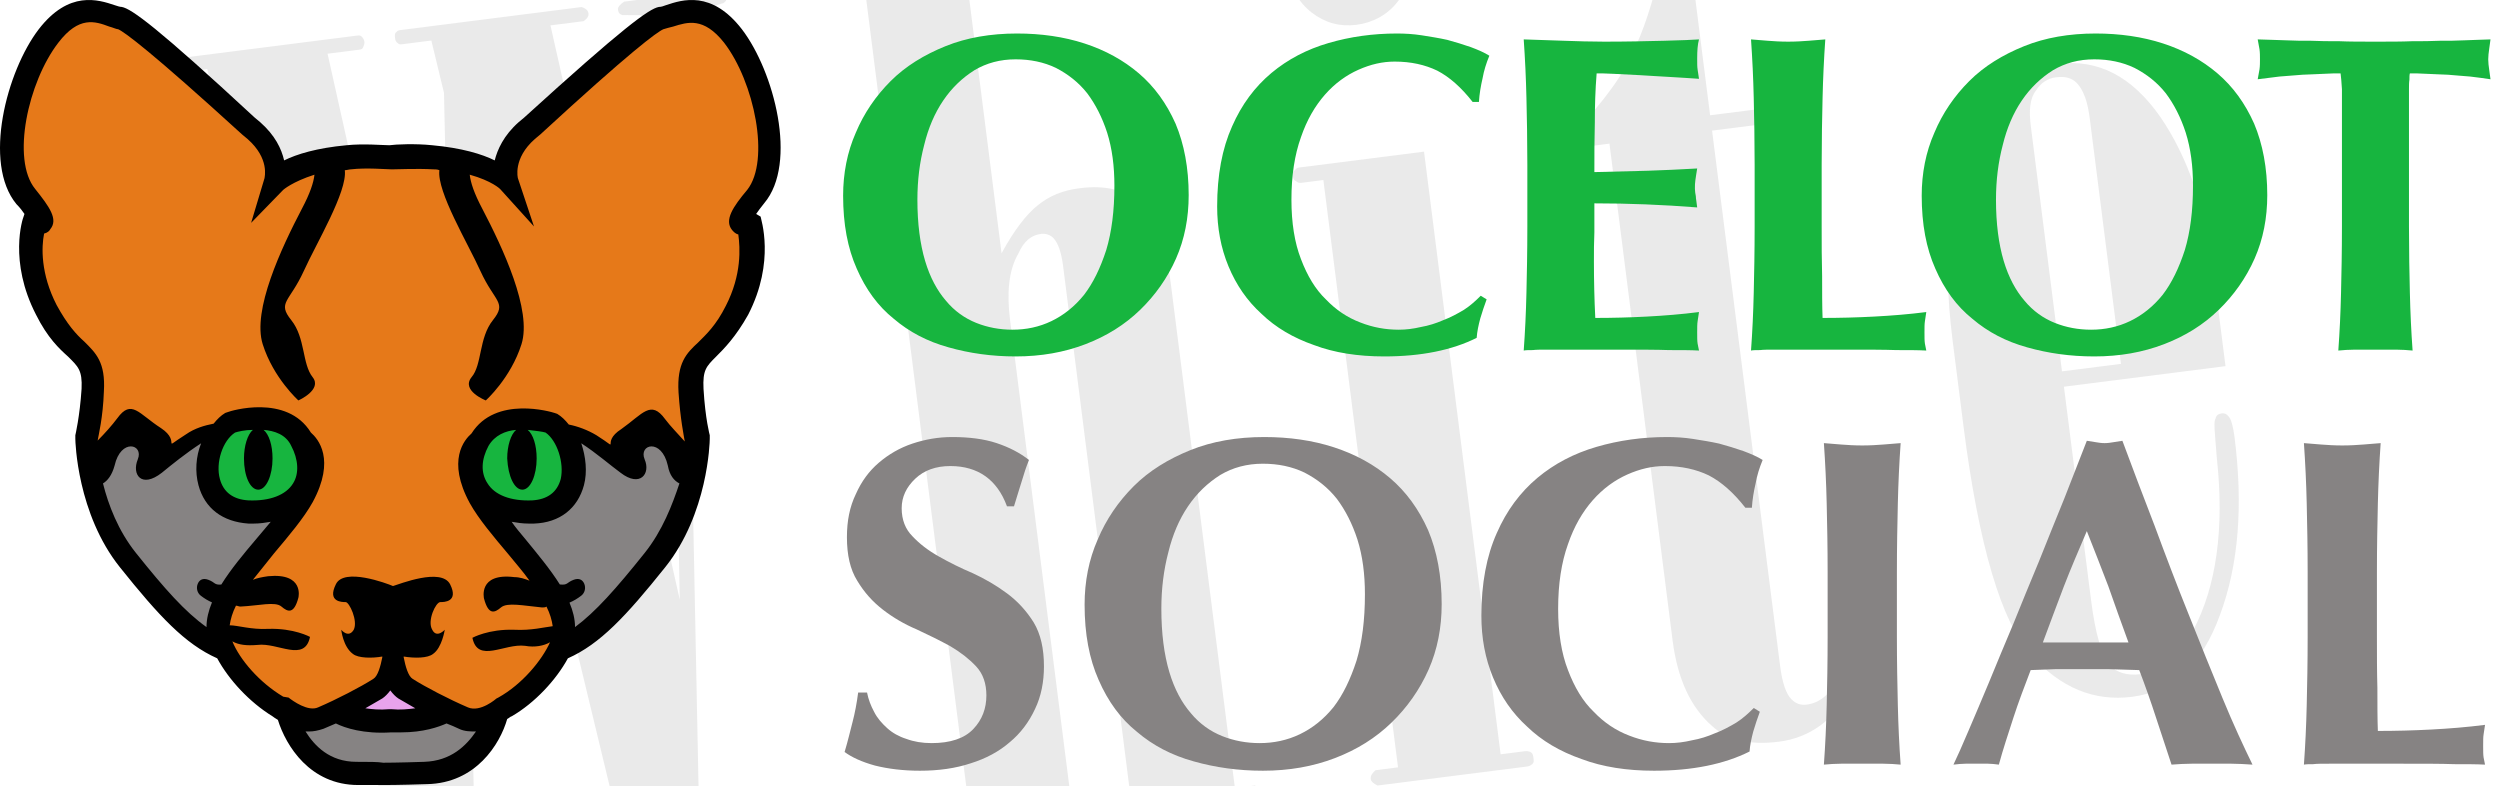
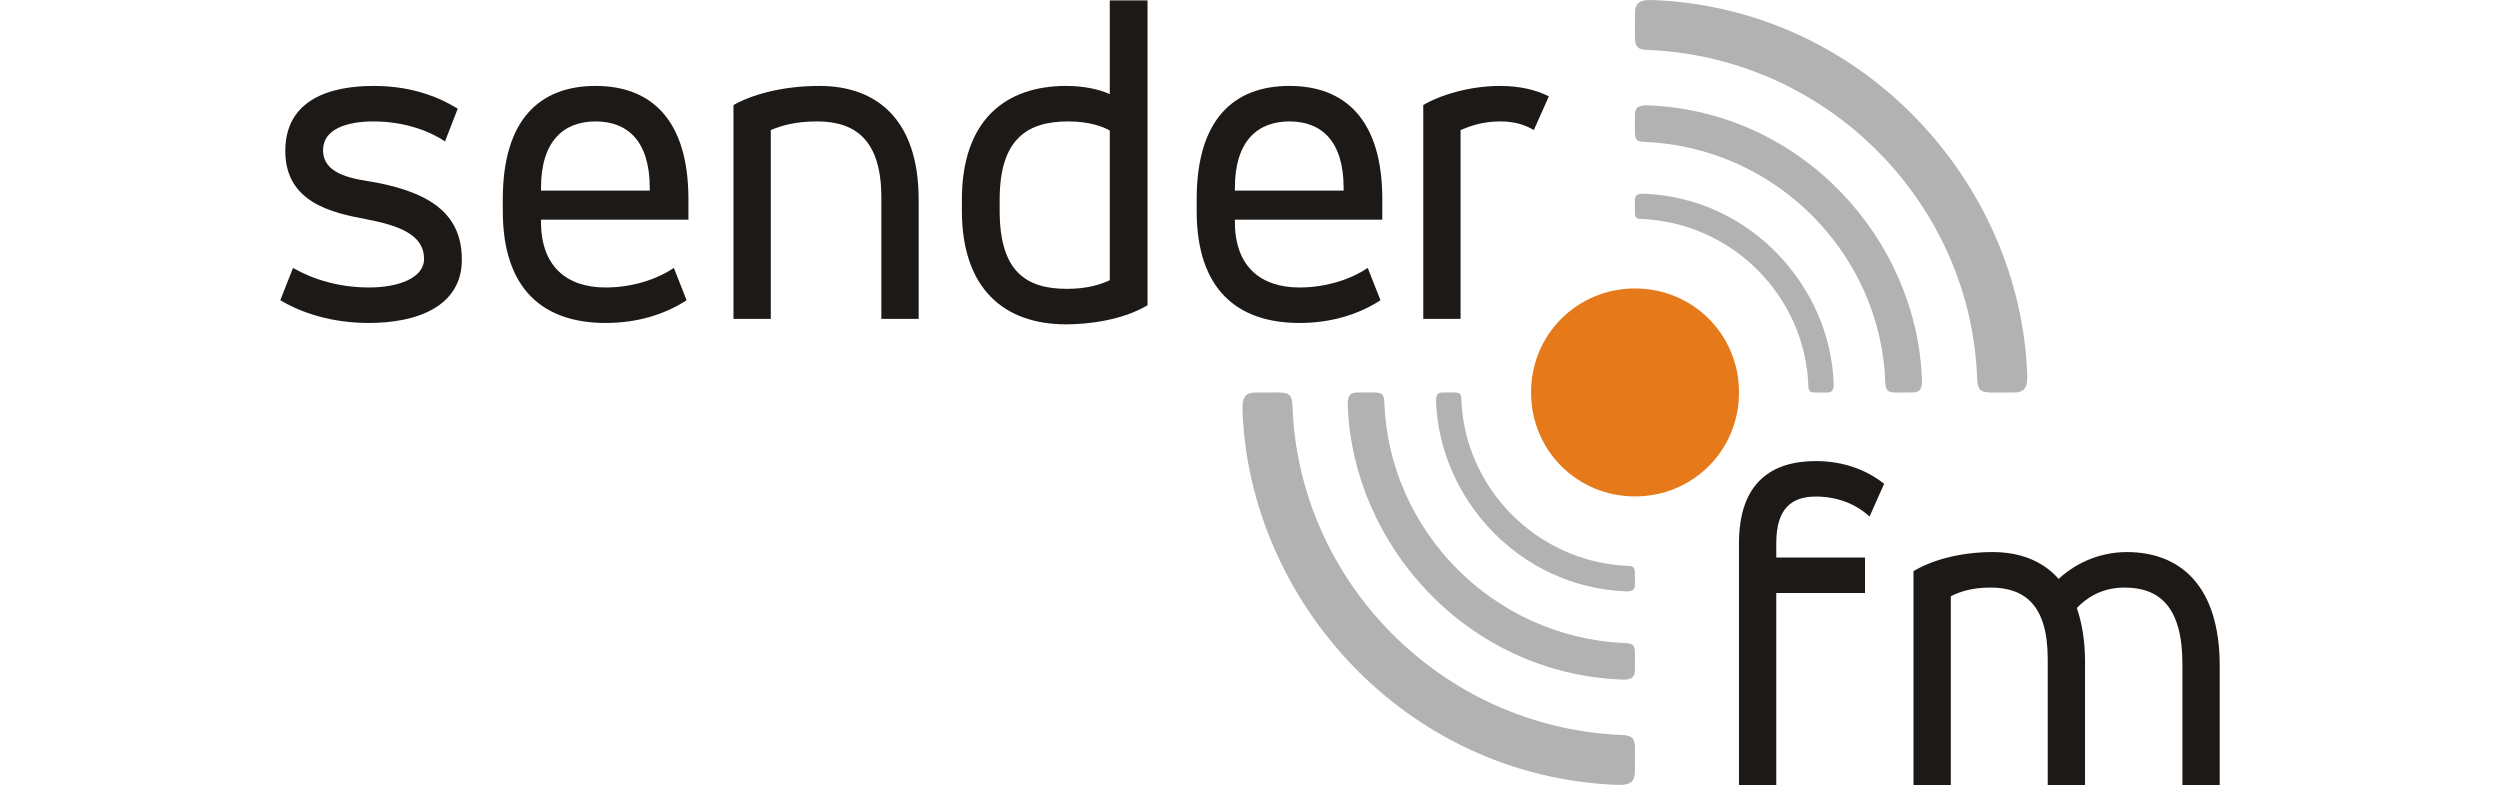
<svg xmlns="http://www.w3.org/2000/svg" width="828" height="260" viewBox="0 0 828 260" version="1.1" xml:space="preserve" style="fill-rule:evenodd;clip-rule:evenodd;stroke-linejoin:round;stroke-miterlimit:2;">
-   <g transform="matrix(20.1687,-2.56346,1.16905,9.19781,-4871.51,-1187.23)">
-     <g transform="matrix(19.367,0,0,42.4673,232.904,227.313)">
-       <path d="M0.033,-0.722L0.01,-0.722C0.006,-0.724 0.004,-0.726 0.004,-0.728C0.004,-0.73 0.006,-0.732 0.01,-0.734L0.161,-0.734C0.163,-0.734 0.164,-0.734 0.165,-0.733C0.166,-0.732 0.167,-0.73 0.167,-0.728C0.167,-0.726 0.166,-0.725 0.165,-0.723C0.164,-0.722 0.163,-0.722 0.161,-0.722L0.135,-0.722L0.181,-0.229L0.228,-0.677L0.223,-0.722L0.199,-0.722C0.197,-0.722 0.196,-0.722 0.195,-0.723C0.193,-0.725 0.193,-0.726 0.193,-0.728C0.193,-0.73 0.193,-0.732 0.195,-0.733C0.196,-0.734 0.197,-0.734 0.199,-0.734L0.352,-0.734C0.356,-0.732 0.357,-0.73 0.357,-0.728C0.357,-0.726 0.356,-0.724 0.352,-0.722L0.324,-0.722L0.371,-0.229L0.418,-0.667C0.419,-0.671 0.419,-0.676 0.419,-0.68C0.419,-0.691 0.417,-0.7 0.414,-0.707C0.411,-0.714 0.406,-0.718 0.4,-0.721L0.385,-0.723C0.383,-0.724 0.382,-0.725 0.382,-0.728C0.382,-0.73 0.384,-0.732 0.388,-0.734L0.469,-0.734C0.472,-0.732 0.474,-0.73 0.474,-0.728C0.474,-0.726 0.474,-0.725 0.473,-0.724C0.472,-0.723 0.471,-0.722 0.469,-0.722C0.46,-0.721 0.453,-0.716 0.446,-0.707C0.437,-0.695 0.432,-0.68 0.43,-0.662L0.365,-0.054C0.361,-0.025 0.359,-0.009 0.356,-0.004C0.354,-0.001 0.351,-0 0.347,-0L0.312,-0C0.307,-0 0.303,-0.002 0.301,-0.006L0.295,-0.06L0.233,-0.62L0.175,-0.054C0.172,-0.023 0.169,-0.007 0.168,-0.005C0.166,-0.002 0.162,-0 0.156,-0L0.121,-0C0.117,-0 0.114,-0.001 0.112,-0.004C0.111,-0.006 0.109,-0.021 0.106,-0.048L0.033,-0.722Z" style="fill:rgb(204,204,204);fill-opacity:0.4;fill-rule:nonzero;" />
+   <g transform="matrix(0.543846,0,0,0.543846,245.68,-31.2504)">
+     <g transform="matrix(0,-4.16667,-4.16667,0,543.98,233.136)">
+       <path d="M-15.197,-15.196C-23.712,-15.196 -30.393,-8.425 -30.393,-0.001C-30.393,8.421 -23.712,15.197 -15.197,15.197C-6.684,15.197 -0,8.421 -0,-0.001C-0,-8.425 -6.684,-15.196 -15.197,-15.196" style="fill:rgb(230,121,25);fill-rule:nonzero;" />
    </g>
-     <g transform="matrix(19.367,0,0,42.4673,243.638,227.313)">
-       <path d="M0.122,-0.734L0.122,-0.484C0.135,-0.502 0.147,-0.514 0.157,-0.52C0.168,-0.527 0.18,-0.53 0.194,-0.53C0.216,-0.53 0.231,-0.524 0.24,-0.513C0.253,-0.497 0.26,-0.473 0.26,-0.441L0.26,-0.013L0.277,-0.013C0.281,-0.01 0.282,-0.008 0.282,-0.006C0.282,-0.004 0.281,-0.002 0.277,-0L0.161,-0C0.158,-0.002 0.157,-0.004 0.157,-0.006C0.157,-0.009 0.158,-0.011 0.161,-0.013L0.172,-0.013L0.172,-0.467C0.172,-0.479 0.17,-0.487 0.167,-0.491C0.165,-0.494 0.161,-0.496 0.157,-0.496C0.149,-0.496 0.142,-0.492 0.136,-0.482C0.126,-0.469 0.122,-0.45 0.122,-0.427L0.122,-0.013L0.135,-0.013C0.138,-0.01 0.14,-0.008 0.14,-0.006C0.14,-0.004 0.138,-0.002 0.135,-0L0.014,-0L0.012,-0.001L0.01,-0.006C0.01,-0.009 0.012,-0.011 0.014,-0.013L0.036,-0.013L0.036,-0.722L0.014,-0.722C0.011,-0.724 0.009,-0.726 0.009,-0.728C0.009,-0.73 0.011,-0.732 0.014,-0.734L0.122,-0.734Z" style="fill:rgb(204,204,204);fill-opacity:0.4;fill-rule:nonzero;" />
+     <g transform="matrix(4.16667,0,0,4.16667,538.29,296.654)">
+       <path d="M0,29.024C1.13,29.066 1.343,28.683 1.35,27.977L1.341,26.337C1.342,25.491 1.101,25.337 0.322,25.304C-13.075,24.727 -23.563,13.849 -24.019,0.979C-24.037,0.199 -24.189,-0.04 -25.038,-0.04L-26.669,-0.04C-27.383,-0.042 -27.764,0.172 -27.712,1.294C-27.212,15.33 -15.709,28.378 0,29.024" style="fill:rgb(179,178,178);fill-rule:nonzero;" />
    </g>
-     <g transform="matrix(19.367,0,0,42.4673,250.732,227.313)">
-       <path d="M0.025,-0.689C0.025,-0.703 0.03,-0.715 0.04,-0.725C0.05,-0.735 0.062,-0.74 0.076,-0.74C0.09,-0.74 0.103,-0.735 0.113,-0.725C0.123,-0.715 0.128,-0.703 0.128,-0.689C0.128,-0.675 0.123,-0.662 0.113,-0.652C0.103,-0.642 0.09,-0.637 0.076,-0.637C0.062,-0.637 0.05,-0.642 0.04,-0.652C0.03,-0.662 0.025,-0.675 0.025,-0.689ZM0.032,-0.511L0.013,-0.511C0.011,-0.511 0.01,-0.512 0.009,-0.513C0.007,-0.514 0.007,-0.516 0.007,-0.518C0.007,-0.52 0.007,-0.521 0.009,-0.522C0.01,-0.523 0.011,-0.524 0.013,-0.524L0.119,-0.524L0.119,-0.013L0.14,-0.013C0.142,-0.013 0.144,-0.012 0.145,-0.011C0.146,-0.01 0.146,-0.008 0.146,-0.006C0.146,-0.004 0.146,-0.003 0.145,-0.002C0.144,-0.001 0.142,-0 0.14,-0L0.013,-0C0.01,-0.002 0.008,-0.004 0.008,-0.006C0.008,-0.009 0.01,-0.011 0.013,-0.013L0.032,-0.013L0.032,-0.511Z" style="fill:rgb(204,204,204);fill-opacity:0.4;fill-rule:nonzero;" />
+     <g transform="matrix(4.16667,0,0,4.16667,535.837,296.777)">
+       <path d="M0,41.892C1.627,41.962 1.93,41.422 1.931,40.408L1.937,38.031C1.938,36.804 1.574,36.597 0.459,36.552C-18.895,35.716 -34.03,20.002 -34.684,1.412C-34.738,0.286 -34.936,-0.07 -36.193,-0.07L-38.546,-0.068C-39.563,-0.07 -40.105,0.232 -40.03,1.863C-39.301,22.141 -22.683,40.989 0,41.892" style="fill:rgb(179,178,178);fill-rule:nonzero;" />
    </g>
-     <g transform="matrix(19.367,0,0,42.4673,255.217,227.313)">
-       <path d="M0.043,-0.511L0.021,-0.511C0.018,-0.511 0.015,-0.512 0.014,-0.513C0.012,-0.514 0.011,-0.516 0.011,-0.518C0.011,-0.52 0.013,-0.523 0.016,-0.525C0.043,-0.547 0.063,-0.568 0.075,-0.589C0.088,-0.61 0.098,-0.634 0.108,-0.662C0.115,-0.682 0.118,-0.696 0.119,-0.704L0.12,-0.727C0.121,-0.728 0.122,-0.729 0.124,-0.729C0.126,-0.729 0.128,-0.729 0.129,-0.728C0.13,-0.727 0.13,-0.725 0.13,-0.724L0.13,-0.524L0.203,-0.524C0.206,-0.524 0.208,-0.523 0.209,-0.522C0.211,-0.521 0.211,-0.519 0.211,-0.518C0.211,-0.516 0.211,-0.514 0.209,-0.513C0.208,-0.512 0.206,-0.511 0.203,-0.511L0.13,-0.511L0.13,-0.057C0.13,-0.043 0.132,-0.033 0.136,-0.028C0.139,-0.024 0.143,-0.022 0.148,-0.022C0.159,-0.022 0.169,-0.028 0.177,-0.041C0.19,-0.06 0.196,-0.089 0.196,-0.128L0.196,-0.199C0.196,-0.204 0.197,-0.207 0.199,-0.21C0.201,-0.212 0.202,-0.212 0.204,-0.212C0.206,-0.212 0.208,-0.212 0.209,-0.21C0.211,-0.207 0.212,-0.204 0.212,-0.199L0.212,-0.145C0.212,-0.09 0.203,-0.051 0.186,-0.028C0.168,-0.006 0.147,0.006 0.121,0.006C0.096,0.006 0.078,-0.001 0.067,-0.014C0.051,-0.032 0.043,-0.057 0.043,-0.09L0.043,-0.511Z" style="fill:rgb(204,204,204);fill-opacity:0.4;fill-rule:nonzero;" />
+     <g transform="matrix(4.16667,0,0,4.16667,549.435,296.341)">
+       <path d="M0,-29.019C-1.113,-29.062 -1.335,-28.69 -1.333,-27.976L-1.334,-26.344C-1.335,-25.495 -1.103,-25.35 -0.314,-25.325C13.083,-24.728 23.569,-13.853 24.019,-0.992C24.042,-0.205 24.196,0.037 25.045,0.035L26.686,0.043C27.39,0.036 27.773,-0.176 27.722,-1.297C27.222,-15.33 15.708,-28.39 0,-29.019" style="fill:rgb(179,178,178);fill-rule:nonzero;" />
    </g>
-     <g transform="matrix(19.367,0,0,42.4673,260.939,227.313)">
-       <path d="M0.101,-0.26L0.101,-0.079C0.101,-0.05 0.104,-0.032 0.11,-0.022C0.115,-0.016 0.123,-0.012 0.134,-0.012C0.153,-0.012 0.169,-0.022 0.183,-0.043C0.207,-0.077 0.22,-0.125 0.221,-0.184C0.222,-0.204 0.222,-0.215 0.224,-0.217C0.225,-0.22 0.227,-0.221 0.23,-0.221C0.232,-0.221 0.234,-0.22 0.235,-0.218C0.237,-0.216 0.238,-0.209 0.238,-0.2C0.238,-0.142 0.228,-0.093 0.207,-0.053C0.187,-0.014 0.16,0.006 0.125,0.006C0.093,0.006 0.066,-0.009 0.045,-0.04C0.024,-0.07 0.013,-0.136 0.013,-0.238L0.013,-0.31C0.013,-0.387 0.028,-0.446 0.056,-0.487C0.077,-0.515 0.101,-0.53 0.13,-0.53C0.165,-0.53 0.191,-0.511 0.21,-0.475C0.229,-0.438 0.238,-0.393 0.238,-0.34L0.238,-0.26L0.101,-0.26ZM0.151,-0.273L0.151,-0.481C0.151,-0.495 0.149,-0.505 0.144,-0.512C0.14,-0.517 0.135,-0.519 0.127,-0.519C0.12,-0.519 0.114,-0.516 0.109,-0.51C0.103,-0.504 0.101,-0.494 0.101,-0.481L0.101,-0.273L0.151,-0.273Z" style="fill:rgb(204,204,204);fill-opacity:0.4;fill-rule:nonzero;" />
+     <g transform="matrix(4.16667,0,0,4.16667,551.893,296.262)">
+       <path d="M0,-41.917C-1.613,-41.973 -1.925,-41.44 -1.915,-40.415L-1.925,-38.069C-1.916,-36.82 -1.574,-36.608 -0.463,-36.576C18.897,-35.731 34.039,-20.022 34.68,-1.435C34.737,-0.296 34.959,0.054 36.199,0.056L38.555,0.054C39.568,0.054 40.109,-0.249 40.032,-1.868C39.316,-22.153 22.699,-41.01 0,-41.917" style="fill:rgb(179,178,178);fill-rule:nonzero;" />
    </g>
-   </g>
-   <g transform="matrix(2.95533,0,0,2.95533,-18.4944,-17.8011)">
-     <path d="M50.078,80.683C50.078,83.106 55.132,85.274 56.169,85.541C57.205,85.809 56.888,86.99 59.656,86.414C62.423,85.837 65.412,83.181 68.261,79.517C71.11,75.853 69.025,73.224 66.9,70.435C64.775,67.646 60.169,64.412 59.656,58.155C59.252,53.234 63.3,53.047 64.996,52.876C66.693,52.705 69.497,54.85 70.654,54.602C71.76,54.366 76.418,58.834 76.929,57.234C76.642,55.298 77.838,54.264 79.448,54.2C81.057,54.136 81.623,56.773 82.356,58.155C83.259,59.861 83.998,58.66 84.146,57.229C84.538,53.415 83.26,49.493 83.911,46.972C84.277,45.555 85.282,45.386 86.792,43.731C90.77,39.372 90.818,32.915 89.923,29.827C90.954,28.574 92.317,28.571 92.521,21.538C92.726,14.505 87.451,8.531 86.038,7.721C84.624,6.91 80.605,7.633 79.555,8.51C78.506,9.387 66.486,19.391 64.996,21.1C63.507,22.81 62.752,23.616 63.556,27.206C60.728,24.559 56.073,22.692 50.078,23.64C44.083,22.692 39.427,24.559 36.6,27.206C37.403,23.616 36.649,22.81 35.159,21.1C33.669,19.391 21.65,9.387 20.6,8.51C19.551,7.633 15.532,6.91 14.118,7.721C12.704,8.531 7.43,14.505 7.634,21.538C7.838,28.571 9.201,28.574 10.233,29.827C9.337,32.915 9.385,39.372 13.363,43.731C14.874,45.386 15.878,45.555 16.245,46.972C16.896,49.493 15.617,53.415 16.01,57.229C16.157,58.66 16.896,59.861 17.8,58.155C18.532,56.773 19.099,54.136 20.708,54.2C22.317,54.264 23.514,55.298 23.227,57.234C23.737,58.834 28.396,54.366 29.502,54.602C30.659,54.85 33.462,52.705 35.159,52.876C36.856,53.047 40.904,53.234 40.5,58.155C39.987,64.412 35.381,67.646 33.256,70.435C31.13,73.224 29.046,75.853 31.894,79.517C34.743,83.181 37.732,85.837 40.5,86.414C43.268,86.99 42.951,85.809 43.987,85.541C45.023,85.274 50.078,83.106 50.078,80.683C50.078,78.259 50.078,78.259 50.078,80.683Z" style="fill:rgb(230,121,25);" />
-     <path d="M50,86.57C52.004,86.57 56.013,85.541 56.013,85.541C57.049,85.809 56.732,86.99 59.5,86.414C59.5,86.414 60.917,86.187 61.043,87.1C61.17,88.013 60.255,90.034 57.757,91.5C55.258,92.966 52.642,92.872 50,92.901C47.358,92.872 44.742,92.966 42.243,91.5C39.745,90.034 38.83,88.013 38.957,87.1C39.083,86.187 40.5,86.414 40.5,86.414C43.268,86.99 42.951,85.809 43.987,85.541C43.987,85.541 47.996,86.57 50,86.57Z" style="fill:rgb(134,131,131);" />
-     <path d="M43.987,85.541C45.023,85.274 50.078,83.106 50.078,80.683C50.078,78.259 50.078,78.259 50.078,80.683C50.078,83.106 55.132,85.274 56.169,85.541" style="fill:rgb(214,183,14);" />
-     <g transform="matrix(-1,0,0,1,100.127,0)">
-       <path d="M68.261,79.517C71.11,75.853 69.025,73.224 66.9,70.435C64.775,67.646 60.169,64.412 59.656,58.155C59.252,53.234 63.3,53.047 64.996,52.876C66.693,52.705 69.497,54.85 70.654,54.602C71.76,54.366 76.418,58.834 76.929,57.234C76.642,55.298 77.838,54.264 79.448,54.2C81.057,54.136 81.653,56.677 82.356,58.155C84.324,62.293 81.847,65.747 79.773,68.892C77.424,72.452 68.261,79.517 68.261,79.517Z" style="fill:rgb(134,131,131);" />
+     <g transform="matrix(4.16667,0,0,4.16667,532.891,296.892)">
+       <path d="M0,57.253C2.223,57.35 2.637,56.611 2.639,55.226L2.647,51.977C2.648,50.3 2.15,50.018 0.627,49.956C-25.823,48.814 -46.511,27.337 -47.401,1.928C-47.477,0.391 -47.747,-0.097 -49.466,-0.097L-52.681,-0.094C-54.072,-0.097 -54.812,0.315 -54.709,2.545C-53.713,30.26 -31.001,56.018 0,57.253" style="fill:rgb(179,178,178);fill-rule:nonzero;" />
    </g>
-     <path d="M68.261,79.517C71.11,75.853 69.025,73.224 66.9,70.435C64.775,67.646 60.169,64.412 59.656,58.155C59.252,53.234 63.3,53.047 64.996,52.876C66.693,52.705 69.497,54.85 70.654,54.602C71.76,54.366 76.418,58.834 76.929,57.234C76.642,55.298 77.838,54.264 79.448,54.2C81.057,54.136 81.653,56.677 82.356,58.155C84.324,62.293 81.847,65.747 79.773,68.892C77.424,72.452 68.261,79.517 68.261,79.517Z" style="fill:rgb(134,131,131);" />
-     <path d="M43.987,85.541C45.023,85.274 50.078,83.106 50.078,80.683C50.078,78.259 50.078,78.259 50.078,80.683C50.078,83.106 55.132,85.274 56.169,85.541C56.169,85.541 52.03,86.57 50,86.57C47.996,86.57 43.987,85.541 43.987,85.541Z" style="fill:rgb(232,163,236);" />
-     <g>
-       <g transform="matrix(-1,0,0,1,100.127,0)">
-         <path d="M60.195,60.954C59.927,60.092 59.738,59.163 59.656,58.155C59.252,53.234 63.3,53.047 64.996,52.876C66.693,52.705 69.497,54.85 70.654,54.602C70.654,54.602 69.967,56.613 70.404,58.155C70.842,59.696 70.041,63.351 65.402,63.351C60.762,63.351 60.195,60.954 60.195,60.954Z" style="fill:rgb(23,181,63);" />
-       </g>
-       <path d="M60.195,60.954C59.927,60.092 59.738,59.163 59.656,58.155C59.252,53.234 63.3,53.047 64.996,52.876C66.693,52.705 69.497,54.85 70.654,54.602C70.654,54.602 69.967,56.613 70.404,58.155C70.842,59.696 70.041,63.351 65.402,63.351C60.762,63.351 60.195,60.954 60.195,60.954Z" style="fill:rgb(23,181,63);" />
+     <g transform="matrix(4.16667,0,0,4.16667,554.835,296.184)">
+       <path d="M0,-57.288C-2.204,-57.364 -2.631,-56.636 -2.616,-55.235L-2.63,-52.029C-2.618,-50.323 -2.152,-50.032 -0.632,-49.989C25.827,-48.834 46.521,-27.365 47.396,-1.961C47.475,-0.405 47.778,0.073 49.474,0.076L52.694,0.074C54.078,0.074 54.817,-0.341 54.712,-2.553C53.734,-30.277 31.022,-56.049 0,-57.288" style="fill:rgb(179,178,178);fill-rule:nonzero;" />
    </g>
-   </g>
-   <g transform="matrix(2.95533,0,0,2.95533,-92.3776,-41.0148)">
-     <path d="M114.4,17.155C111,12.755 107.7,13.855 105.9,14.455C105.6,14.555 105.4,14.655 105.1,14.655C104,14.855 101.1,16.955 90,27.055L89.4,27.555C87.7,29.055 87,30.655 86.7,31.855C85.3,31.155 83,30.455 79.7,30.155C77.8,29.955 75.6,30.055 74.9,30.155C74.2,30.155 72,29.955 70.1,30.155C66.8,30.455 64.5,31.155 63.1,31.855C62.8,30.555 62.1,29.055 60.4,27.555L59.8,27.055C48.9,16.955 46,14.855 44.9,14.655C44.7,14.655 44.4,14.555 44.1,14.455C42.3,13.855 39,12.755 35.6,17.155C32,21.855 29.3,32.155 33.1,36.755C33.5,37.155 33.8,37.555 34,37.855L33.9,38.155C33.8,38.355 32.2,43.155 35.3,49.155C36.6,51.755 37.9,52.955 38.9,53.855C40,54.955 40.5,55.355 40.4,57.455C40.2,60.555 39.7,62.655 39.7,62.655L39.7,63.055C39.7,63.355 39.9,71.455 44.7,77.455C49.1,82.955 52,86.055 55.6,87.655C56.9,90.055 59.2,92.555 61.8,94.155C61.9,94.255 62.1,94.355 62.4,94.555C63.3,97.455 66,101.855 71.4,101.855L74.4,101.855C74.4,101.855 76.1,101.855 79.1,101.755C84.6,101.655 87.3,97.255 88.1,94.455C88.3,94.355 88.5,94.155 88.6,94.155C91.2,92.655 93.6,90.055 94.9,87.655C98.5,86.055 101.4,82.955 105.8,77.455C110.6,71.455 110.8,63.455 110.8,63.055L110.8,62.655C110.8,62.655 110.3,60.855 110.1,57.455C110,55.355 110.4,54.955 111.5,53.855C112.4,52.955 113.7,51.655 115.1,49.155C118.2,43.155 116.5,38.355 116.5,38.155L116,37.855C116.2,37.555 116.5,37.155 116.9,36.655C120.7,32.155 118,21.855 114.4,17.155ZM78.8,99.255C75.9,99.355 74.2,99.355 74.2,99.355C73.6,99.255 72.6,99.255 71.2,99.255C68.2,99.255 66.5,97.455 65.5,95.855L65.9,95.855C66.4,95.855 66.9,95.755 67.5,95.555C68,95.355 68.4,95.155 68.9,94.955C69.9,95.455 72,96.155 75.1,95.955L76.2,95.955C78.7,95.955 80.4,95.355 81.3,94.955C81.8,95.155 82.3,95.355 82.7,95.555C83.3,95.855 84,95.855 84.6,95.855C83.5,97.455 81.8,99.155 78.8,99.255ZM75,91.255C75.3,91.655 75.6,91.955 75.9,92.155C76.4,92.455 77.1,92.855 77.8,93.255C77,93.355 76.1,93.455 75.1,93.355L74.9,93.355C73.8,93.455 72.9,93.355 72.2,93.255C72.9,92.855 73.6,92.455 74.1,92.155C74.4,91.955 74.7,91.655 75,91.255ZM115,35.155C113.4,37.055 112.4,38.555 113.3,39.655C113.4,39.755 113.6,40.055 114,40.155C114.2,41.655 114.4,44.655 112.6,48.155C111.5,50.355 110.4,51.355 109.5,52.255C108.2,53.455 107.1,54.555 107.3,57.855C107.5,60.855 107.9,62.755 108,63.355C107.2,62.455 106.4,61.655 105.8,60.855C104.2,58.655 103.3,60.255 100.9,61.955C98.4,63.555 101.1,64.555 98.1,62.655C97.1,62.055 96,61.655 95,61.455C94.6,60.955 94.2,60.555 93.7,60.255L93.4,60.155C93.1,60.055 86.8,58.155 84.1,62.455C83.3,63.155 81.3,65.455 83.9,70.255C84.9,72.055 86.6,74.055 88.2,75.955C89,76.955 89.9,77.955 90.6,78.955C90.1,78.755 89.5,78.555 88.9,78.555C84.8,78.055 85.5,80.955 85.5,80.955C86,82.855 86.7,82.555 87.4,81.955C88.1,81.355 89.9,81.755 92,81.955C92.2,81.955 92.4,81.955 92.5,81.855C92.9,82.655 93.1,83.355 93.2,84.055C92.3,84.155 90.8,84.555 88.9,84.455C86,84.355 84.2,85.355 84.2,85.355C84.8,88.255 87.8,85.955 90.1,86.255C91.2,86.455 92.2,86.255 92.9,85.855C92,87.855 89.8,90.555 87.1,92.055L86.9,92.155C86.9,92.155 85.1,93.755 83.7,93.155C81.6,92.255 78.9,90.855 77.5,89.955C77,89.655 76.7,88.555 76.5,87.555L76.5,87.455C77.7,87.655 79.2,87.655 79.8,87.155C80.8,86.455 81.1,84.455 81.1,84.455C81.1,84.455 80.2,85.455 79.7,84.455C79.1,83.455 80.1,81.355 80.6,81.355C81,81.355 82.7,81.355 81.7,79.355C80.7,77.455 76,79.355 75.3,79.555C74.6,79.255 69.8,77.455 68.9,79.355C67.9,81.355 69.6,81.355 70,81.355C70.4,81.355 71.4,83.455 70.9,84.455C70.3,85.455 69.5,84.455 69.5,84.455C69.5,84.455 69.7,86.355 70.8,87.155C71.4,87.655 73,87.655 74.1,87.455L74.1,87.555C73.9,88.555 73.6,89.655 73.1,89.955C71.7,90.855 69,92.255 66.9,93.155C65.8,93.655 64.1,92.455 63.6,92.055L63,91.955C60.3,90.355 58.1,87.755 57.3,85.755C58,86.155 58.9,86.255 60.1,86.155C62.4,85.855 65.4,88.155 66,85.255C66,85.255 64.2,84.255 61.3,84.355C59.4,84.455 57.9,83.955 57,83.955C57.1,83.255 57.3,82.555 57.7,81.755C57.9,81.755 58,81.855 58.2,81.855C60.3,81.755 62.1,81.255 62.8,81.855C63.5,82.455 64.2,82.755 64.7,80.855C64.7,80.855 65.4,78.055 61.3,78.455C60.6,78.555 60.1,78.655 59.6,78.855C60.4,77.855 61.2,76.855 62,75.855C63.6,73.955 65.3,71.955 66.3,70.155C68.9,65.355 66.9,63.055 66.1,62.355C63.4,57.955 57,59.955 56.8,60.055L56.5,60.155C56,60.455 55.6,60.855 55.2,61.355C54.2,61.555 53.1,61.855 52.1,62.555C49.1,64.455 51.7,63.455 49.3,61.855C46.8,60.255 46,58.555 44.4,60.755C43.8,61.555 43,62.455 42.2,63.255C42.3,62.655 42.8,60.655 42.9,57.755C43.1,54.455 42,53.455 40.7,52.155C39.8,51.355 38.8,50.255 37.6,48.055C35.8,44.555 35.9,41.555 36.2,40.055C36.6,39.955 36.8,39.755 36.9,39.555C37.8,38.455 36.8,37.055 35.2,35.055C32.5,31.755 34.4,23.055 37.8,18.655C40.1,15.655 41.9,16.255 43.5,16.855C43.9,16.955 44.3,17.155 44.5,17.155C45.2,17.455 48.2,19.655 58.4,28.955L59,29.455C61.5,31.655 60.9,33.755 60.9,33.855L59.4,38.855L63,35.155C63,35.155 64,34.255 66.5,33.455C66.4,34.355 66,35.555 65.1,37.255C62.8,41.655 59.5,48.655 60.7,52.455C61.9,56.255 64.7,58.755 64.7,58.755C64.7,58.755 67.4,57.555 66.3,56.155C65.1,54.655 65.5,51.755 63.9,49.755C62.3,47.755 63.7,47.755 65.3,44.255C66.7,41.155 70.2,35.355 69.9,32.955C70.1,32.955 70.4,32.855 70.6,32.855C72.3,32.655 74.6,32.855 75.1,32.855L75.3,32.855C75.8,32.855 78,32.755 79.8,32.855C80,32.855 80.3,32.855 80.5,32.955C80.2,35.355 83.7,41.155 85.1,44.255C86.7,47.755 88.1,47.755 86.5,49.755C84.9,51.755 85.3,54.755 84.1,56.155C82.9,57.655 85.7,58.755 85.7,58.755C85.7,58.755 88.5,56.255 89.7,52.455C90.9,48.655 87.6,41.655 85.3,37.255C84.4,35.555 84,34.355 83.9,33.455C86.4,34.155 87.3,35.055 87.3,35.055L91.1,39.255L89.3,33.855C89.3,33.855 88.7,31.655 91.2,29.455L91.8,28.955C101.9,19.655 104.9,17.455 105.6,17.155C105.9,17.055 106.3,16.955 106.7,16.855C108.3,16.355 110.1,15.755 112.4,18.655C115.8,23.055 117.6,31.855 115,35.155ZM56.06,79.387C55.244,79.454 55.398,79.149 54.605,78.853C54.046,78.644 53.628,78.813 53.425,79.29C53.232,79.741 53.334,80.31 53.76,80.637C54.172,80.954 54.58,81.199 55.014,81.387C54.626,82.321 54.4,83.246 54.4,84.155C52,82.455 49.7,79.855 46.5,75.855C44.5,73.355 43.4,70.455 42.8,68.055C43.3,67.755 43.8,67.155 44.1,66.055C44.8,62.955 47.4,63.655 46.7,65.355C46,67.055 47.1,68.655 49.4,66.855C50.5,65.955 52.1,64.655 53.8,63.555C53.2,65.055 53.1,66.755 53.5,68.255C54.2,70.855 56.2,72.355 59.1,72.555L59.7,72.555C60.4,72.555 61,72.455 61.6,72.355C61.1,72.955 60.6,73.555 60,74.255C58.559,75.953 57.119,77.677 56.06,79.387ZM95.08,81.413C95.537,81.222 95.964,80.969 96.396,80.637C96.822,80.31 96.923,79.741 96.731,79.29C96.527,78.813 96.11,78.644 95.55,78.853C94.727,79.161 94.925,79.477 93.998,79.378C92.926,77.671 91.487,75.95 90.1,74.255C89.6,73.655 89,72.955 88.6,72.355C89.2,72.455 89.8,72.555 90.5,72.555L91.1,72.555C94,72.455 96,70.855 96.7,68.255C97.1,66.755 96.9,65.055 96.4,63.555C98.1,64.655 99.7,66.055 100.8,66.855C103,68.555 104.2,66.955 103.5,65.355C102.8,63.655 105.4,62.955 106.1,66.055C106.3,67.155 106.8,67.755 107.4,68.055C106.6,70.455 105.5,73.355 103.5,75.855C100.3,79.855 98,82.455 95.7,84.155C95.7,83.254 95.47,82.338 95.08,81.413ZM89.8,68.755C90.7,68.755 91.4,67.155 91.4,65.255C91.4,63.755 91,62.555 90.4,62.055C91.3,62.155 92.1,62.255 92.4,62.355C93.7,63.255 94.5,65.755 94.1,67.555C93.7,69.055 92.6,69.855 90.9,69.955C88.5,70.055 86.7,69.355 85.9,68.055C85.1,66.855 85.2,65.355 86,63.855C86.7,62.655 87.9,62.155 89.1,62.055C88.5,62.555 88.1,63.855 88.1,65.255C88.2,67.255 88.9,68.755 89.8,68.755ZM60.2,68.755C61.1,68.755 61.8,67.155 61.8,65.255C61.8,63.755 61.4,62.555 60.8,62.055C62,62.155 63.3,62.555 63.9,63.855C64.7,65.355 64.8,66.955 64.1,68.055C63.3,69.355 61.5,70.055 59.1,69.955C57.4,69.855 56.3,69.055 55.9,67.555C55.4,65.755 56.2,63.255 57.6,62.355C57.9,62.255 58.7,62.055 59.6,62.055C59,62.555 58.6,63.855 58.6,65.255C58.6,67.255 59.3,68.755 60.2,68.755Z" style="fill-rule:nonzero;" />
-   </g>
-   <g transform="matrix(2.02739,-9.13054e-18,-3.88347e-18,2.06058,125.785,-110.531)">
-     <g transform="matrix(76.453,0,0,75.2214,73.1023,176.391)">
-       <path d="M0.384,-0.55C0.363,-0.607 0.322,-0.636 0.263,-0.636C0.232,-0.636 0.207,-0.627 0.188,-0.609C0.169,-0.591 0.159,-0.57 0.159,-0.546C0.159,-0.521 0.167,-0.501 0.182,-0.486C0.197,-0.47 0.215,-0.456 0.238,-0.443C0.261,-0.43 0.285,-0.418 0.311,-0.407C0.337,-0.395 0.361,-0.381 0.384,-0.364C0.407,-0.347 0.426,-0.326 0.441,-0.302C0.456,-0.277 0.463,-0.246 0.463,-0.208C0.463,-0.175 0.457,-0.144 0.444,-0.117C0.431,-0.089 0.413,-0.065 0.39,-0.046C0.367,-0.026 0.339,-0.011 0.307,-0.001C0.274,0.01 0.238,0.015 0.198,0.015C0.162,0.015 0.13,0.011 0.102,0.004C0.073,-0.004 0.052,-0.014 0.037,-0.025C0.044,-0.048 0.049,-0.07 0.054,-0.089C0.059,-0.108 0.063,-0.129 0.066,-0.152L0.085,-0.152C0.088,-0.137 0.093,-0.124 0.1,-0.111C0.107,-0.097 0.117,-0.086 0.128,-0.076C0.139,-0.066 0.153,-0.058 0.169,-0.053C0.185,-0.047 0.203,-0.044 0.223,-0.044C0.263,-0.044 0.293,-0.054 0.312,-0.074C0.331,-0.094 0.34,-0.118 0.34,-0.146C0.34,-0.171 0.333,-0.192 0.318,-0.208C0.303,-0.224 0.285,-0.238 0.263,-0.251C0.241,-0.263 0.217,-0.275 0.191,-0.287C0.165,-0.298 0.141,-0.312 0.119,-0.329C0.097,-0.346 0.079,-0.366 0.064,-0.391C0.049,-0.415 0.042,-0.446 0.042,-0.484C0.042,-0.519 0.048,-0.549 0.061,-0.576C0.073,-0.603 0.089,-0.625 0.11,-0.643C0.131,-0.661 0.155,-0.675 0.182,-0.684C0.209,-0.693 0.237,-0.698 0.267,-0.698C0.303,-0.698 0.335,-0.694 0.362,-0.685C0.389,-0.676 0.412,-0.664 0.431,-0.649C0.425,-0.634 0.42,-0.619 0.416,-0.605C0.411,-0.59 0.406,-0.572 0.399,-0.55L0.384,-0.55Z" style="fill:rgb(134,131,131);fill-rule:nonzero;" />
+     <g transform="matrix(4.16667,0,0,4.16667,-273.292,143.311)">
+       <path d="M0,18.556C0.865,19.021 4.855,21.415 11.106,21.415C15.428,21.415 19.152,20.018 19.152,17.225C19.152,13.768 15.628,12.371 10.707,11.44C5.786,10.509 -1.13,9.046 -1.13,1.465C-1.13,-6.116 5.52,-8.045 11.771,-8.045C17.756,-8.045 21.679,-6.182 24.074,-4.719L22.211,0.069C20.283,-1.262 16.559,-2.857 11.771,-2.857C7.98,-2.857 4.389,-1.794 4.389,1.332C4.389,5.189 9.443,5.588 12.037,6.054C20.815,7.716 24.672,11.174 24.672,17.359C24.672,24.275 17.956,26.601 11.106,26.601C5.653,26.601 1.264,25.139 -1.862,23.277L0,18.556Z" style="fill:rgb(28,25,23);fill-rule:nonzero;" />
    </g>
-     <g transform="matrix(76.453,0,0,75.2214,112.464,176.391)">
-       <path d="M0.634,-0.362C0.634,-0.405 0.629,-0.444 0.618,-0.479C0.607,-0.513 0.592,-0.542 0.574,-0.566C0.555,-0.59 0.532,-0.608 0.505,-0.622C0.478,-0.635 0.448,-0.641 0.416,-0.641C0.382,-0.641 0.352,-0.633 0.325,-0.617C0.298,-0.6 0.275,-0.578 0.256,-0.55C0.237,-0.522 0.223,-0.489 0.214,-0.452C0.204,-0.414 0.199,-0.374 0.199,-0.331C0.199,-0.278 0.205,-0.233 0.216,-0.196C0.227,-0.159 0.243,-0.13 0.262,-0.108C0.281,-0.085 0.304,-0.069 0.329,-0.059C0.354,-0.049 0.381,-0.044 0.409,-0.044C0.439,-0.044 0.468,-0.05 0.495,-0.063C0.522,-0.076 0.546,-0.095 0.567,-0.121C0.587,-0.147 0.603,-0.18 0.616,-0.22C0.628,-0.26 0.634,-0.307 0.634,-0.362ZM0.035,-0.34C0.035,-0.389 0.044,-0.436 0.063,-0.479C0.081,-0.522 0.107,-0.56 0.14,-0.593C0.173,-0.626 0.214,-0.651 0.261,-0.67C0.308,-0.689 0.361,-0.698 0.419,-0.698C0.472,-0.698 0.522,-0.691 0.568,-0.676C0.614,-0.661 0.654,-0.639 0.688,-0.61C0.722,-0.581 0.749,-0.544 0.769,-0.499C0.788,-0.454 0.798,-0.401 0.798,-0.341C0.798,-0.291 0.789,-0.244 0.77,-0.201C0.751,-0.158 0.724,-0.12 0.691,-0.088C0.657,-0.055 0.617,-0.03 0.57,-0.012C0.523,0.006 0.472,0.015 0.416,0.015C0.363,0.015 0.314,0.008 0.268,-0.005C0.221,-0.018 0.181,-0.039 0.147,-0.068C0.112,-0.096 0.085,-0.133 0.065,-0.179C0.045,-0.224 0.035,-0.277 0.035,-0.34Z" style="fill:rgb(134,131,131);fill-rule:nonzero;" />
+     <g transform="matrix(4.16667,0,0,4.16667,-122.272,190.42)">
+       <path d="M0,-4.056L15.894,-4.056L15.894,-4.455C15.894,-11.304 12.635,-14.163 7.979,-14.163C3.325,-14.163 0,-11.304 0,-4.455L0,-4.056ZM21.546,0.201L0,0.201L0,0.533C0,7.05 3.79,10.109 9.443,10.109C13.565,10.109 17.157,8.779 19.418,7.25L21.28,11.971C18.021,14.099 13.965,15.295 9.443,15.295C0.398,15.295 -5.586,10.442 -5.586,-1.063L-5.586,-2.792C-5.586,-14.496 -0.133,-19.351 7.979,-19.351C16.026,-19.351 21.546,-14.496 21.546,-2.792L21.546,0.201Z" style="fill:rgb(28,25,23);fill-rule:nonzero;" />
    </g>
-     <g transform="matrix(76.453,0,0,75.2214,177.285,176.391)">
-       <path d="M0.63,-0.111C0.625,-0.097 0.62,-0.083 0.616,-0.069C0.612,-0.054 0.609,-0.04 0.608,-0.026C0.554,0.001 0.486,0.015 0.404,0.015C0.346,0.015 0.294,0.007 0.249,-0.01C0.203,-0.026 0.164,-0.049 0.133,-0.079C0.101,-0.108 0.077,-0.143 0.06,-0.184C0.043,-0.225 0.035,-0.269 0.035,-0.316C0.035,-0.385 0.046,-0.444 0.068,-0.493C0.089,-0.541 0.118,-0.58 0.155,-0.611C0.191,-0.641 0.233,-0.663 0.281,-0.677C0.329,-0.691 0.379,-0.698 0.432,-0.698C0.449,-0.698 0.468,-0.697 0.487,-0.694C0.506,-0.691 0.525,-0.688 0.543,-0.684C0.561,-0.679 0.578,-0.674 0.595,-0.668C0.611,-0.662 0.625,-0.656 0.636,-0.649C0.629,-0.632 0.624,-0.616 0.621,-0.599C0.617,-0.582 0.614,-0.564 0.613,-0.547L0.599,-0.547C0.574,-0.579 0.548,-0.602 0.521,-0.616C0.494,-0.629 0.463,-0.636 0.427,-0.636C0.4,-0.636 0.374,-0.63 0.347,-0.618C0.32,-0.606 0.295,-0.588 0.273,-0.563C0.251,-0.538 0.233,-0.507 0.22,-0.469C0.206,-0.43 0.199,-0.384 0.199,-0.331C0.199,-0.28 0.206,-0.236 0.22,-0.2C0.234,-0.163 0.252,-0.133 0.275,-0.111C0.297,-0.088 0.322,-0.071 0.351,-0.06C0.379,-0.049 0.407,-0.044 0.436,-0.044C0.452,-0.044 0.468,-0.046 0.485,-0.05C0.502,-0.053 0.518,-0.058 0.534,-0.065C0.55,-0.071 0.565,-0.079 0.58,-0.088C0.594,-0.097 0.606,-0.108 0.617,-0.119L0.63,-0.111Z" style="fill:rgb(134,131,131);fill-rule:nonzero;" />
+     <g transform="matrix(4.16667,0,0,4.16667,-5.06083,240.021)">
+       <path d="M0,-28.462C2.593,-29.925 6.982,-31.255 12.568,-31.255C20.947,-31.255 27.066,-26.334 27.066,-14.63L27.066,2.793L21.613,2.793L21.613,-14.962C21.613,-23.275 17.889,-26.067 12.236,-26.067C9.044,-26.067 7.049,-25.469 5.454,-24.804L5.454,2.793L0,2.793L0,-28.462Z" style="fill:rgb(28,25,23);fill-rule:nonzero;" />
    </g>
-     <g transform="matrix(76.453,0,0,75.2214,229.414,176.391)">
-       <path d="M0.093,-0.408C0.093,-0.463 0.092,-0.513 0.091,-0.556C0.09,-0.599 0.088,-0.642 0.085,-0.685C0.096,-0.684 0.109,-0.683 0.122,-0.682C0.135,-0.681 0.15,-0.68 0.167,-0.68C0.184,-0.68 0.199,-0.681 0.212,-0.682C0.225,-0.683 0.238,-0.684 0.249,-0.685C0.246,-0.642 0.244,-0.599 0.243,-0.556C0.242,-0.513 0.241,-0.463 0.241,-0.408L0.241,-0.272C0.241,-0.217 0.242,-0.167 0.243,-0.125C0.244,-0.082 0.246,-0.039 0.249,0.002C0.238,0.001 0.225,-0 0.212,-0L0.122,-0C0.109,-0 0.096,0.001 0.085,0.002C0.088,-0.039 0.09,-0.082 0.091,-0.125C0.092,-0.167 0.093,-0.217 0.093,-0.272L0.093,-0.408Z" style="fill:rgb(134,131,131);fill-rule:nonzero;" />
+     <g transform="matrix(4.16667,0,0,4.16667,157.04,126.971)">
+       <path d="M0,14.098C0,22.943 3.791,25.536 9.842,25.536C12.702,25.536 14.696,24.937 16.093,24.272L16.093,2.394C15.162,1.862 13.167,1.064 10.042,1.064C4.057,1.064 0,3.591 0,12.502L0,14.098ZM21.613,27.931C17.955,30.124 12.967,30.723 9.709,30.723C0.731,30.723 -5.52,25.603 -5.52,14.098L-5.52,12.502C-5.52,0.798 0.931,-4.123 9.709,-4.123C12.235,-4.123 14.497,-3.657 16.093,-2.925L16.093,-16.625L21.613,-16.625L21.613,27.931Z" style="fill:rgb(28,25,23);fill-rule:nonzero;" />
    </g>
-     <g transform="matrix(76.453,0,0,75.2214,256.008,176.391)">
-       <path d="M0.299,-0.497C0.282,-0.457 0.265,-0.418 0.25,-0.379C0.235,-0.339 0.22,-0.3 0.205,-0.259L0.388,-0.259C0.373,-0.3 0.359,-0.339 0.345,-0.379C0.33,-0.418 0.315,-0.457 0.299,-0.497ZM0.653,0.002C0.637,0.001 0.622,-0 0.608,-0L0.523,-0C0.508,-0 0.494,0.001 0.48,0.002C0.469,-0.031 0.458,-0.064 0.447,-0.098C0.436,-0.132 0.424,-0.166 0.411,-0.2C0.39,-0.201 0.368,-0.201 0.347,-0.202C0.326,-0.202 0.304,-0.202 0.283,-0.202C0.266,-0.202 0.248,-0.202 0.231,-0.202C0.214,-0.201 0.196,-0.201 0.179,-0.2C0.166,-0.166 0.153,-0.132 0.142,-0.098C0.131,-0.064 0.12,-0.031 0.111,0.002C0.103,0.001 0.095,-0 0.088,-0L0.04,-0C0.032,-0 0.023,0.001 0.014,0.002C0.022,-0.015 0.033,-0.039 0.046,-0.07C0.059,-0.101 0.074,-0.135 0.09,-0.174C0.106,-0.213 0.123,-0.254 0.142,-0.299C0.16,-0.343 0.178,-0.388 0.197,-0.433C0.215,-0.478 0.233,-0.523 0.251,-0.567C0.268,-0.611 0.284,-0.652 0.299,-0.69C0.306,-0.689 0.312,-0.688 0.318,-0.687C0.324,-0.686 0.33,-0.685 0.337,-0.685C0.344,-0.685 0.35,-0.686 0.356,-0.687C0.362,-0.688 0.368,-0.689 0.375,-0.69C0.396,-0.633 0.419,-0.573 0.444,-0.508C0.468,-0.443 0.492,-0.38 0.517,-0.318C0.542,-0.255 0.566,-0.196 0.589,-0.14C0.612,-0.084 0.634,-0.037 0.653,0.002Z" style="fill:rgb(134,131,131);fill-rule:nonzero;" />
+     <g transform="matrix(4.16667,0,0,4.16667,300.296,190.42)">
+       <path d="M0,-4.056L15.894,-4.056L15.894,-4.455C15.894,-11.304 12.635,-14.163 7.98,-14.163C3.326,-14.163 0,-11.304 0,-4.455L0,-4.056ZM21.546,0.201L0,0.201L0,0.533C0,7.05 3.791,10.109 9.443,10.109C13.567,10.109 17.158,8.779 19.418,7.25L21.281,11.971C18.022,14.099 13.965,15.295 9.443,15.295C0.399,15.295 -5.585,10.442 -5.585,-1.063L-5.585,-2.792C-5.585,-14.496 -0.133,-19.351 7.98,-19.351C16.028,-19.351 21.546,-14.496 21.546,-2.792L21.546,0.201Z" style="fill:rgb(28,25,23);fill-rule:nonzero;" />
    </g>
-     <g transform="matrix(76.453,0,0,75.2214,308.138,176.391)">
-       <path d="M0.089,-0.408C0.089,-0.463 0.088,-0.513 0.087,-0.556C0.086,-0.599 0.084,-0.642 0.081,-0.685C0.092,-0.684 0.105,-0.683 0.118,-0.682C0.131,-0.681 0.146,-0.68 0.163,-0.68C0.18,-0.68 0.195,-0.681 0.208,-0.682C0.221,-0.683 0.234,-0.684 0.245,-0.685C0.242,-0.642 0.24,-0.599 0.239,-0.556C0.238,-0.513 0.237,-0.463 0.237,-0.408L0.237,-0.272C0.237,-0.234 0.237,-0.197 0.238,-0.162C0.238,-0.127 0.238,-0.096 0.239,-0.07C0.277,-0.07 0.315,-0.071 0.353,-0.073C0.391,-0.075 0.429,-0.078 0.468,-0.083C0.467,-0.076 0.466,-0.069 0.465,-0.063C0.464,-0.057 0.464,-0.049 0.464,-0.038C0.464,-0.027 0.464,-0.019 0.465,-0.013C0.466,-0.007 0.467,-0.002 0.468,0.002C0.45,0.001 0.428,0.001 0.402,0.001C0.375,0 0.339,-0 0.293,-0L0.135,-0C0.12,-0 0.108,0 0.101,0.001C0.093,0.001 0.086,0.001 0.081,0.002C0.084,-0.039 0.086,-0.082 0.087,-0.125C0.088,-0.167 0.089,-0.217 0.089,-0.272L0.089,-0.408Z" style="fill:rgb(134,131,131);fill-rule:nonzero;" />
+     <g transform="matrix(4.16667,0,0,4.16667,415.02,240.021)">
+       <path d="M0,-28.462C2.46,-29.925 6.782,-31.255 11.238,-31.255C13.965,-31.255 16.426,-30.723 18.354,-29.726L16.159,-24.804C14.829,-25.602 13.3,-26.067 11.238,-26.067C8.578,-26.067 6.716,-25.337 5.452,-24.804L5.452,2.793L0,2.793L0,-28.462Z" style="fill:rgb(28,25,23);fill-rule:nonzero;" />
    </g>
-   </g>
-   <g transform="matrix(2.02739,-8.33676e-18,-3.88347e-18,1.88144,125.785,-222.444)">
-     <g transform="matrix(73.9867,0,0,79.726,73.1023,179.779)">
-       <path d="M0.634,-0.362C0.634,-0.405 0.629,-0.444 0.618,-0.479C0.607,-0.513 0.592,-0.542 0.574,-0.566C0.555,-0.59 0.532,-0.608 0.505,-0.622C0.478,-0.635 0.448,-0.641 0.416,-0.641C0.382,-0.641 0.352,-0.633 0.325,-0.617C0.298,-0.6 0.275,-0.578 0.256,-0.55C0.237,-0.522 0.223,-0.489 0.214,-0.452C0.204,-0.414 0.199,-0.374 0.199,-0.331C0.199,-0.278 0.205,-0.233 0.216,-0.196C0.227,-0.159 0.243,-0.13 0.262,-0.108C0.281,-0.085 0.304,-0.069 0.329,-0.059C0.354,-0.049 0.381,-0.044 0.409,-0.044C0.439,-0.044 0.468,-0.05 0.495,-0.063C0.522,-0.076 0.546,-0.095 0.567,-0.121C0.587,-0.147 0.603,-0.18 0.616,-0.22C0.628,-0.26 0.634,-0.307 0.634,-0.362ZM0.035,-0.34C0.035,-0.389 0.044,-0.436 0.063,-0.479C0.081,-0.522 0.107,-0.56 0.14,-0.593C0.173,-0.626 0.214,-0.651 0.261,-0.67C0.308,-0.689 0.361,-0.698 0.419,-0.698C0.472,-0.698 0.522,-0.691 0.568,-0.676C0.614,-0.661 0.654,-0.639 0.688,-0.61C0.722,-0.581 0.749,-0.544 0.769,-0.499C0.788,-0.454 0.798,-0.401 0.798,-0.341C0.798,-0.291 0.789,-0.244 0.77,-0.201C0.751,-0.158 0.724,-0.12 0.691,-0.088C0.657,-0.055 0.617,-0.03 0.57,-0.012C0.523,0.006 0.472,0.015 0.416,0.015C0.363,0.015 0.314,0.008 0.268,-0.005C0.221,-0.018 0.181,-0.039 0.147,-0.068C0.112,-0.096 0.085,-0.133 0.065,-0.179C0.045,-0.224 0.035,-0.277 0.035,-0.34Z" style="fill:rgb(23,181,63);fill-rule:nonzero;" />
+     <g transform="matrix(4.16667,0,0,4.16667,713.571,523.899)">
+       <path d="M0,-28.462C2.395,-29.925 6.517,-31.255 11.571,-31.255C15.494,-31.255 18.887,-29.991 21.213,-27.331C23.275,-29.26 26.733,-31.255 31.188,-31.255C38.97,-31.255 44.755,-26.334 44.755,-14.63L44.755,2.793L39.302,2.793L39.302,-14.962C39.302,-23.275 35.91,-26.067 30.856,-26.067C27.332,-26.067 25.137,-24.405 23.873,-23.075C24.604,-20.946 25.07,-18.355 25.07,-15.295L25.07,2.793L19.618,2.793L19.618,-15.627C19.618,-23.474 16.293,-26.067 11.238,-26.067C8.578,-26.067 6.783,-25.47 5.453,-24.804L5.453,2.793L0,2.793L0,-28.462Z" style="fill:rgb(28,25,23);fill-rule:nonzero;" />
    </g>
-     <g transform="matrix(73.9867,0,0,79.726,134.206,179.779)">
-       <path d="M0.63,-0.111C0.625,-0.097 0.62,-0.083 0.616,-0.069C0.612,-0.054 0.609,-0.04 0.608,-0.026C0.554,0.001 0.486,0.015 0.404,0.015C0.346,0.015 0.294,0.007 0.249,-0.01C0.203,-0.026 0.164,-0.049 0.133,-0.079C0.101,-0.108 0.077,-0.143 0.06,-0.184C0.043,-0.225 0.035,-0.269 0.035,-0.316C0.035,-0.385 0.046,-0.444 0.068,-0.493C0.089,-0.541 0.118,-0.58 0.155,-0.611C0.191,-0.641 0.233,-0.663 0.281,-0.677C0.329,-0.691 0.379,-0.698 0.432,-0.698C0.449,-0.698 0.468,-0.697 0.487,-0.694C0.506,-0.691 0.525,-0.688 0.543,-0.684C0.561,-0.679 0.578,-0.674 0.595,-0.668C0.611,-0.662 0.625,-0.656 0.636,-0.649C0.629,-0.632 0.624,-0.616 0.621,-0.599C0.617,-0.582 0.614,-0.564 0.613,-0.547L0.599,-0.547C0.574,-0.579 0.548,-0.602 0.521,-0.616C0.494,-0.629 0.463,-0.636 0.427,-0.636C0.4,-0.636 0.374,-0.63 0.347,-0.618C0.32,-0.606 0.295,-0.588 0.273,-0.563C0.251,-0.538 0.233,-0.507 0.22,-0.469C0.206,-0.43 0.199,-0.384 0.199,-0.331C0.199,-0.28 0.206,-0.236 0.22,-0.2C0.234,-0.163 0.252,-0.133 0.275,-0.111C0.297,-0.088 0.322,-0.071 0.351,-0.06C0.379,-0.049 0.407,-0.044 0.436,-0.044C0.452,-0.044 0.468,-0.046 0.485,-0.05C0.502,-0.053 0.518,-0.058 0.534,-0.065C0.55,-0.071 0.565,-0.079 0.58,-0.088C0.594,-0.097 0.606,-0.108 0.617,-0.119L0.63,-0.111Z" style="fill:rgb(23,181,63);fill-rule:nonzero;" />
-     </g>
-     <g transform="matrix(73.9867,0,0,79.726,181.549,179.779)">
-       <path d="M0.08,-0.408C0.08,-0.463 0.079,-0.513 0.078,-0.556C0.077,-0.599 0.075,-0.642 0.072,-0.685C0.102,-0.684 0.132,-0.683 0.161,-0.682C0.19,-0.681 0.22,-0.68 0.25,-0.68C0.299,-0.68 0.343,-0.681 0.382,-0.682C0.42,-0.683 0.446,-0.684 0.459,-0.685C0.456,-0.674 0.455,-0.66 0.455,-0.643C0.455,-0.632 0.455,-0.624 0.456,-0.618C0.457,-0.612 0.458,-0.605 0.459,-0.598C0.44,-0.599 0.419,-0.601 0.396,-0.602C0.373,-0.603 0.35,-0.605 0.329,-0.606C0.307,-0.607 0.287,-0.608 0.27,-0.609C0.253,-0.61 0.24,-0.61 0.233,-0.61C0.23,-0.573 0.229,-0.537 0.229,-0.501C0.228,-0.465 0.228,-0.429 0.228,-0.392C0.271,-0.393 0.311,-0.394 0.346,-0.395C0.381,-0.396 0.417,-0.398 0.455,-0.4C0.453,-0.389 0.452,-0.38 0.451,-0.374C0.45,-0.368 0.45,-0.362 0.45,-0.355C0.45,-0.35 0.451,-0.344 0.452,-0.339C0.452,-0.333 0.454,-0.325 0.455,-0.314C0.379,-0.32 0.303,-0.323 0.228,-0.323C0.228,-0.302 0.228,-0.28 0.228,-0.259C0.227,-0.238 0.227,-0.216 0.227,-0.195C0.227,-0.152 0.228,-0.11 0.23,-0.07C0.268,-0.07 0.306,-0.071 0.344,-0.073C0.382,-0.075 0.42,-0.078 0.459,-0.083C0.458,-0.076 0.457,-0.069 0.456,-0.063C0.455,-0.057 0.455,-0.049 0.455,-0.038C0.455,-0.027 0.455,-0.019 0.456,-0.013C0.457,-0.007 0.458,-0.002 0.459,0.002C0.441,0.001 0.419,0.001 0.393,0.001C0.366,0 0.33,-0 0.284,-0L0.126,-0C0.111,-0 0.099,0 0.092,0.001C0.084,0.001 0.077,0.001 0.072,0.002C0.075,-0.039 0.077,-0.082 0.078,-0.125C0.079,-0.167 0.08,-0.217 0.08,-0.272L0.08,-0.408Z" style="fill:rgb(23,181,63);fill-rule:nonzero;" />
-     </g>
-     <g transform="matrix(73.9867,0,0,79.726,218.015,179.779)">
-       <path d="M0.089,-0.408C0.089,-0.463 0.088,-0.513 0.087,-0.556C0.086,-0.599 0.084,-0.642 0.081,-0.685C0.092,-0.684 0.105,-0.683 0.118,-0.682C0.131,-0.681 0.146,-0.68 0.163,-0.68C0.18,-0.68 0.195,-0.681 0.208,-0.682C0.221,-0.683 0.234,-0.684 0.245,-0.685C0.242,-0.642 0.24,-0.599 0.239,-0.556C0.238,-0.513 0.237,-0.463 0.237,-0.408L0.237,-0.272C0.237,-0.234 0.237,-0.197 0.238,-0.162C0.238,-0.127 0.238,-0.096 0.239,-0.07C0.277,-0.07 0.315,-0.071 0.353,-0.073C0.391,-0.075 0.429,-0.078 0.468,-0.083C0.467,-0.076 0.466,-0.069 0.465,-0.063C0.464,-0.057 0.464,-0.049 0.464,-0.038C0.464,-0.027 0.464,-0.019 0.465,-0.013C0.466,-0.007 0.467,-0.002 0.468,0.002C0.45,0.001 0.428,0.001 0.402,0.001C0.375,0 0.339,-0 0.293,-0L0.135,-0C0.12,-0 0.108,0 0.101,0.001C0.093,0.001 0.086,0.001 0.081,0.002C0.084,-0.039 0.086,-0.082 0.087,-0.125C0.088,-0.167 0.089,-0.217 0.089,-0.272L0.089,-0.408Z" style="fill:rgb(23,181,63);fill-rule:nonzero;" />
-     </g>
-     <g transform="matrix(73.9867,0,0,79.726,249.303,179.779)">
-       <path d="M0.634,-0.362C0.634,-0.405 0.629,-0.444 0.618,-0.479C0.607,-0.513 0.592,-0.542 0.574,-0.566C0.555,-0.59 0.532,-0.608 0.505,-0.622C0.478,-0.635 0.448,-0.641 0.416,-0.641C0.382,-0.641 0.352,-0.633 0.325,-0.617C0.298,-0.6 0.275,-0.578 0.256,-0.55C0.237,-0.522 0.223,-0.489 0.214,-0.452C0.204,-0.414 0.199,-0.374 0.199,-0.331C0.199,-0.278 0.205,-0.233 0.216,-0.196C0.227,-0.159 0.243,-0.13 0.262,-0.108C0.281,-0.085 0.304,-0.069 0.329,-0.059C0.354,-0.049 0.381,-0.044 0.409,-0.044C0.439,-0.044 0.468,-0.05 0.495,-0.063C0.522,-0.076 0.546,-0.095 0.567,-0.121C0.587,-0.147 0.603,-0.18 0.616,-0.22C0.628,-0.26 0.634,-0.307 0.634,-0.362ZM0.035,-0.34C0.035,-0.389 0.044,-0.436 0.063,-0.479C0.081,-0.522 0.107,-0.56 0.14,-0.593C0.173,-0.626 0.214,-0.651 0.261,-0.67C0.308,-0.689 0.361,-0.698 0.419,-0.698C0.472,-0.698 0.522,-0.691 0.568,-0.676C0.614,-0.661 0.654,-0.639 0.688,-0.61C0.722,-0.581 0.749,-0.544 0.769,-0.499C0.788,-0.454 0.798,-0.401 0.798,-0.341C0.798,-0.291 0.789,-0.244 0.77,-0.201C0.751,-0.158 0.724,-0.12 0.691,-0.088C0.657,-0.055 0.617,-0.03 0.57,-0.012C0.523,0.006 0.472,0.015 0.416,0.015C0.363,0.015 0.314,0.008 0.268,-0.005C0.221,-0.018 0.181,-0.039 0.147,-0.068C0.112,-0.096 0.085,-0.133 0.065,-0.179C0.045,-0.224 0.035,-0.277 0.035,-0.34Z" style="fill:rgb(23,181,63);fill-rule:nonzero;" />
-     </g>
-     <g transform="matrix(73.9867,0,0,79.726,305.228,179.779)">
-       <path d="M0.207,-0.522C0.207,-0.541 0.207,-0.559 0.207,-0.575C0.206,-0.591 0.205,-0.603 0.204,-0.61C0.194,-0.61 0.182,-0.61 0.167,-0.609C0.152,-0.608 0.137,-0.608 0.12,-0.607C0.103,-0.606 0.086,-0.604 0.069,-0.603C0.052,-0.601 0.036,-0.599 0.021,-0.597C0.022,-0.604 0.024,-0.612 0.025,-0.619C0.026,-0.626 0.026,-0.634 0.026,-0.641C0.026,-0.648 0.026,-0.656 0.025,-0.663C0.024,-0.67 0.022,-0.678 0.021,-0.685C0.044,-0.684 0.064,-0.684 0.083,-0.683C0.101,-0.682 0.12,-0.682 0.139,-0.682C0.158,-0.681 0.178,-0.681 0.201,-0.681C0.223,-0.68 0.25,-0.68 0.281,-0.68C0.312,-0.68 0.339,-0.68 0.362,-0.681C0.384,-0.681 0.404,-0.681 0.423,-0.682C0.442,-0.682 0.46,-0.682 0.478,-0.683C0.495,-0.684 0.514,-0.684 0.535,-0.685C0.534,-0.678 0.533,-0.67 0.532,-0.663C0.531,-0.656 0.53,-0.648 0.53,-0.641C0.53,-0.634 0.531,-0.626 0.532,-0.619C0.533,-0.612 0.534,-0.604 0.535,-0.597C0.522,-0.599 0.507,-0.601 0.49,-0.603C0.473,-0.604 0.457,-0.606 0.441,-0.607C0.424,-0.608 0.409,-0.608 0.394,-0.609C0.379,-0.61 0.367,-0.61 0.357,-0.61C0.356,-0.607 0.356,-0.602 0.356,-0.596C0.355,-0.59 0.355,-0.583 0.355,-0.575L0.355,-0.272C0.355,-0.217 0.356,-0.167 0.357,-0.125C0.358,-0.082 0.36,-0.039 0.363,0.002C0.352,0.001 0.339,-0 0.326,-0L0.236,-0C0.223,-0 0.21,0.001 0.199,0.002C0.202,-0.039 0.204,-0.082 0.205,-0.125C0.206,-0.167 0.207,-0.217 0.207,-0.272L0.207,-0.522Z" style="fill:rgb(23,181,63);fill-rule:nonzero;" />
+     <g transform="matrix(4.16667,0,0,4.16667,607.277,485.388)">
+       <path d="M0,-23.276C0,-32.187 4.788,-35.312 11.238,-35.312C15.096,-35.312 18.554,-34.115 21.214,-31.987L19.086,-27.2C17.157,-28.996 14.43,-30.126 11.238,-30.126C7.78,-30.126 5.453,-28.464 5.453,-23.342L5.453,-21.215L18.421,-21.215L18.421,-16.027L5.453,-16.027L5.453,12.036L0,12.036L0,-23.276Z" style="fill:rgb(28,25,23);fill-rule:nonzero;" />
    </g>
  </g>
</svg>
